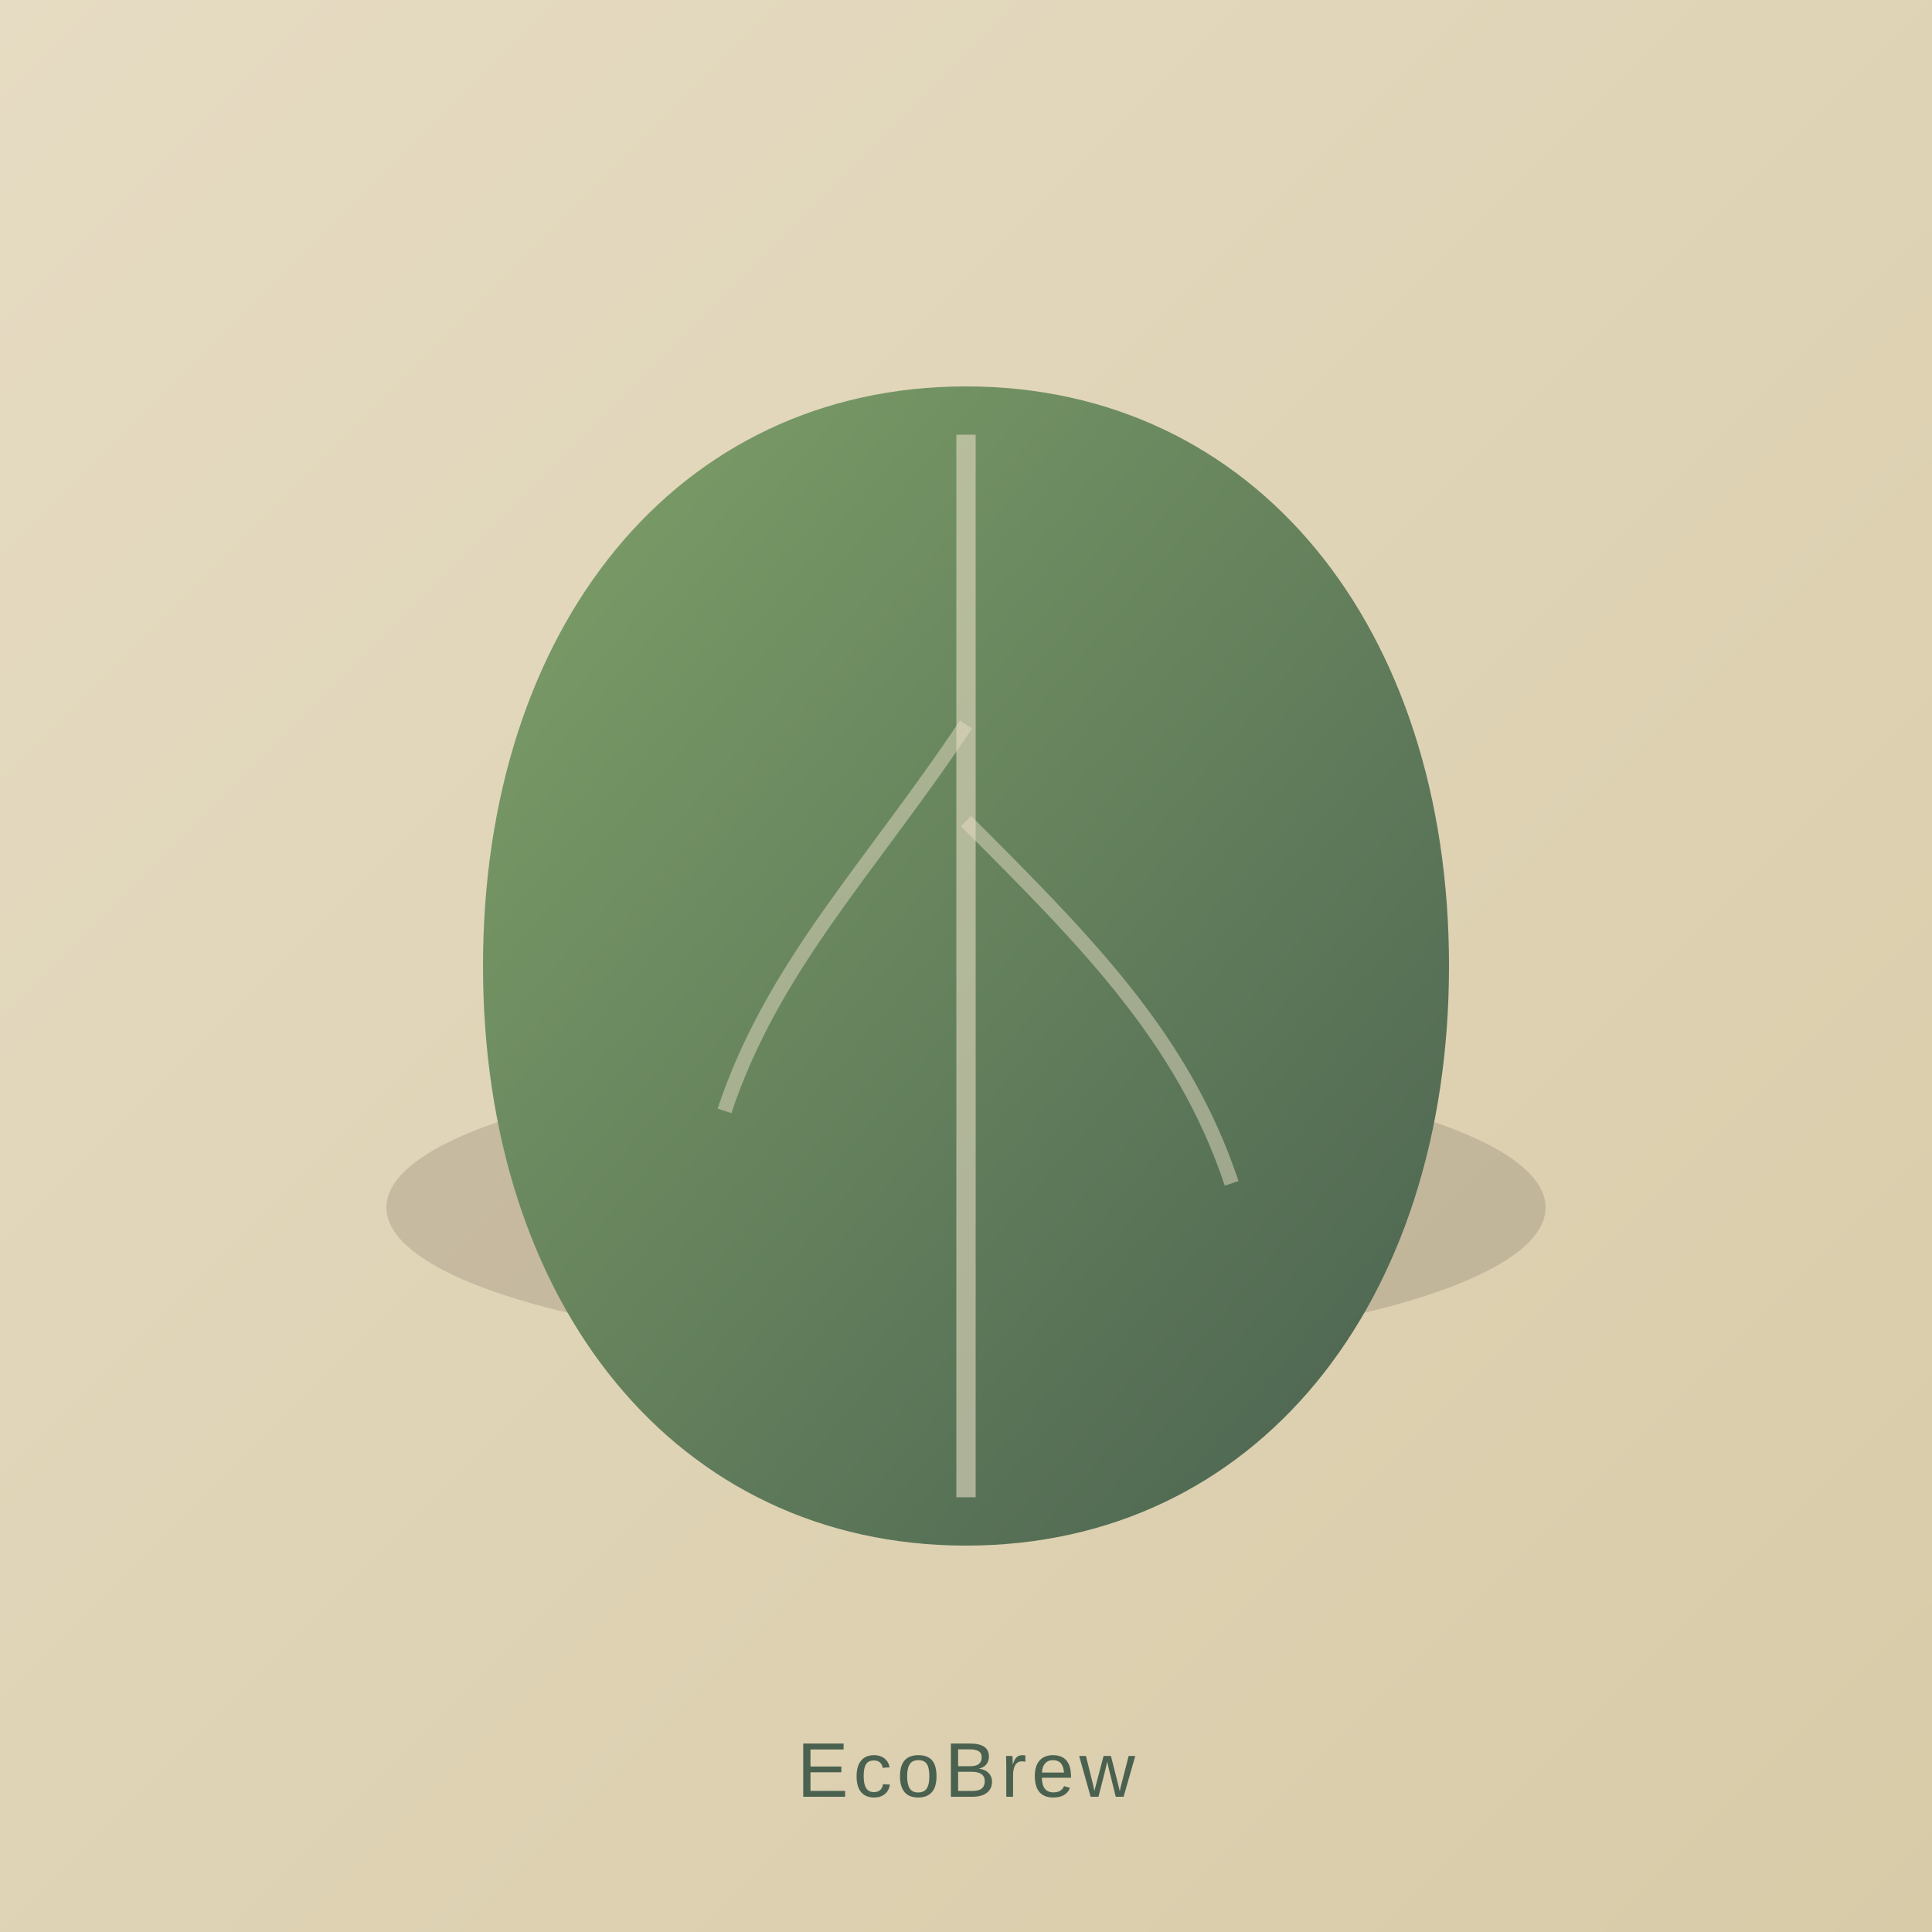
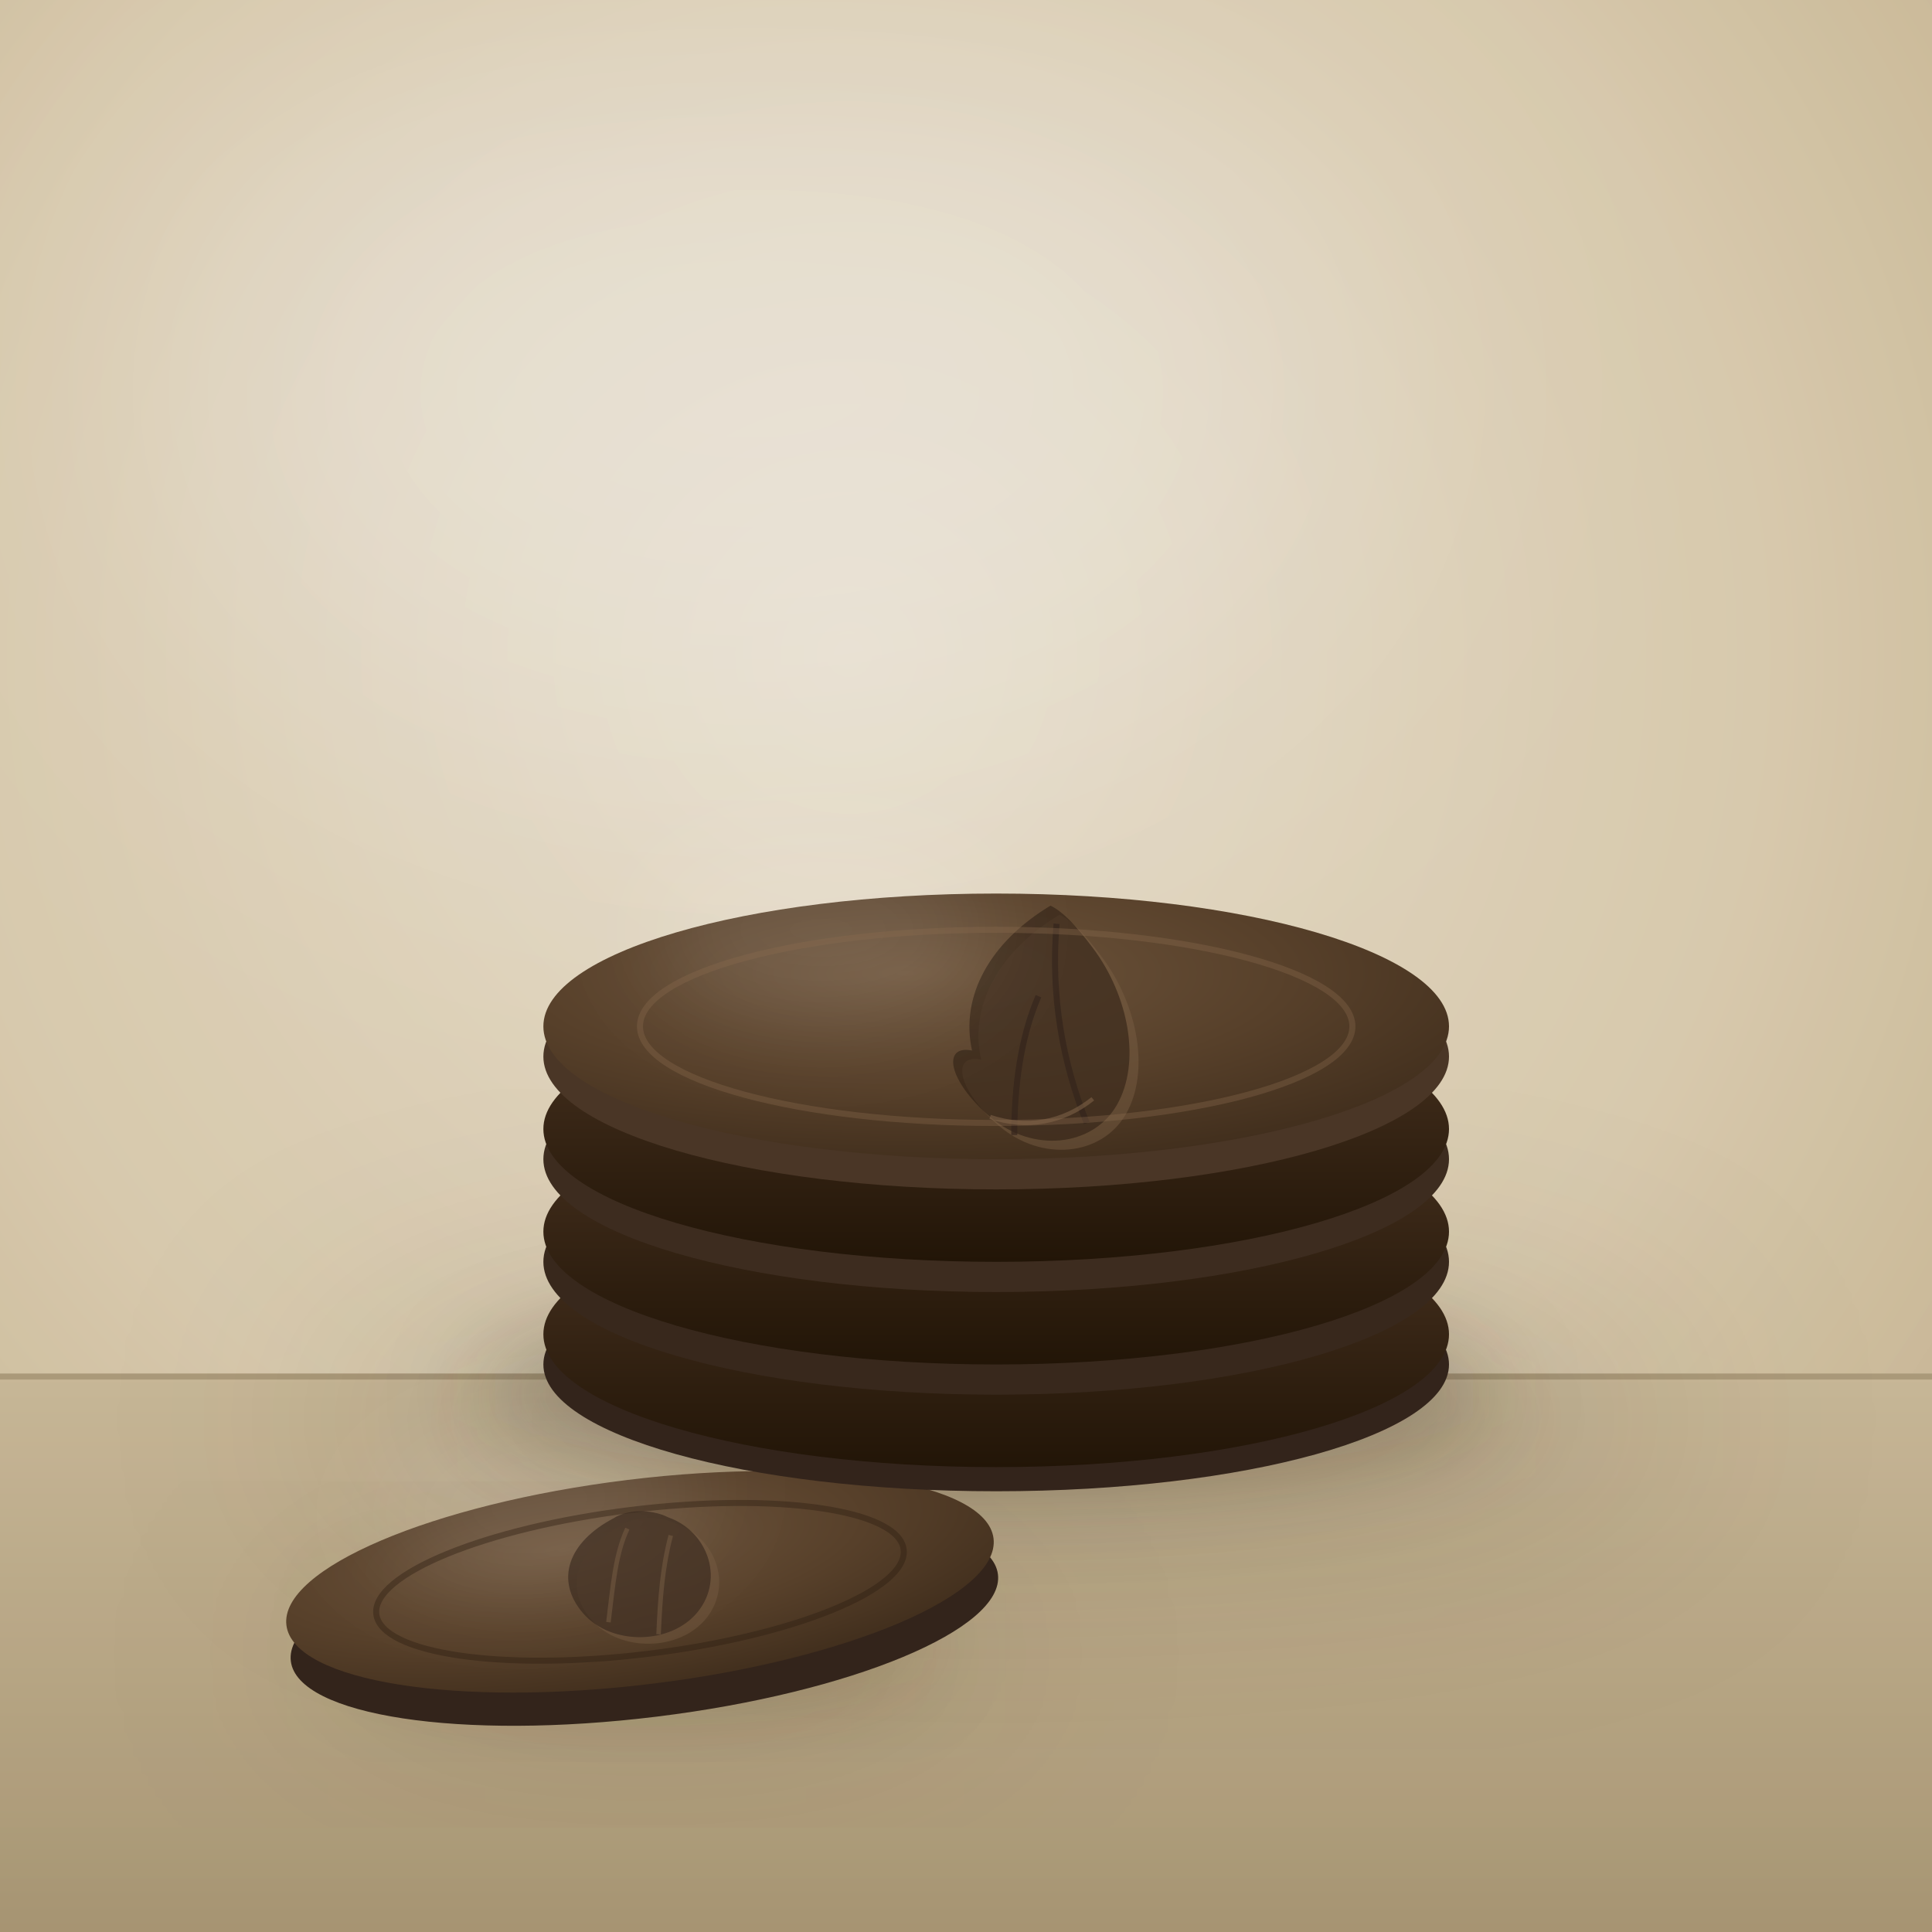
- <svg xmlns="http://www.w3.org/2000/svg" viewBox="0 0 400 400">
+ <svg xmlns="http://www.w3.org/2000/svg" viewBox="0 0 640 640">
  <defs>
-     <linearGradient id="bg" x1="0" y1="0" x2="1" y2="1">
-       <stop offset="0" stop-color="#E6DCC3" />
-       <stop offset="1" stop-color="#D8CBA8" />
+     <radialGradient id="bg" cx="44%" cy="34%" r="85%">
+       <stop offset="0%" stop-color="#F4ECD9" />
+       <stop offset="55%" stop-color="#E6D8BB" />
+       <stop offset="100%" stop-color="#C9B792" />
+     </radialGradient>
+     <linearGradient id="floor" x1="0" y1="0" x2="0" y2="1">
+       <stop offset="0%" stop-color="#D5C5A4" />
+       <stop offset="100%" stop-color="#B2A07C" />
    </linearGradient>
-     <linearGradient id="leaf" x1="0" y1="0" x2="1" y2="1">
-       <stop offset="0" stop-color="#7FA169" />
-       <stop offset="1" stop-color="#4A6150" />
+     <radialGradient id="topface" cx="40%" cy="30%" r="78%">
+       <stop offset="0%" stop-color="#6F563D" />
+       <stop offset="55%" stop-color="#57402A" />
+       <stop offset="100%" stop-color="#3E2C1B" />
+     </radialGradient>
+     <linearGradient id="edge" x1="0" y1="0" x2="0" y2="1">
+       <stop offset="0%" stop-color="#4A3422" />
+       <stop offset="100%" stop-color="#221507" />
    </linearGradient>
+     <filter id="b60" x="-80%" y="-80%" width="260%" height="260%">
+       <feGaussianBlur stdDeviation="60" />
+     </filter>
+     <filter id="b40" x="-80%" y="-80%" width="260%" height="260%">
+       <feGaussianBlur stdDeviation="40" />
+     </filter>
+     <filter id="b16" x="-80%" y="-80%" width="260%" height="260%">
+       <feGaussianBlur stdDeviation="16" />
+     </filter>
+     <filter id="b6" x="-80%" y="-80%" width="260%" height="260%">
+       <feGaussianBlur stdDeviation="6" />
+     </filter>
+     <filter id="b2" x="-60%" y="-60%" width="220%" height="220%">
+       <feGaussianBlur stdDeviation="2" />
+     </filter>
+     <filter id="grainF">
+       <feTurbulence type="fractalNoise" baseFrequency="0.85" numOctaves="2" seed="23" />
+       <feColorMatrix type="matrix" values="0 0 0 0 0.2  0 0 0 0 0.13  0 0 0 0 0.07  0 0 0 0.55 0" />
+     </filter>
+     <clipPath id="pcs">
+       <ellipse cx="330" cy="340" rx="150" ry="44" />
+       <ellipse cx="330" cy="374" rx="150" ry="44" />
+       <ellipse cx="330" cy="408" rx="150" ry="44" />
+       <ellipse cx="330" cy="442" rx="150" ry="44" />
+       <ellipse cx="212" cy="524" rx="118" ry="34" />
+     </clipPath>
  </defs>
-   <rect width="400" height="400" fill="url(#bg)" />
-   <ellipse cx="200" cy="250" rx="120" ry="30" fill="#2E2419" opacity="0.15" />
-   <path d="M200 80 C 260 80, 300 130, 300 200 C 300 270, 260 320, 200 320 C 140 320, 100 270, 100 200 C 100 130, 140 80, 200 80 Z" fill="url(#leaf)" />
-   <path d="M200 90 L200 310" stroke="#E6DCC3" stroke-width="4" opacity="0.6" />
-   <path d="M200 150 C 180 180, 160 200, 150 230" stroke="#E6DCC3" stroke-width="3" fill="none" opacity="0.5" />
-   <path d="M200 170 C 225 195, 245 215, 255 245" stroke="#E6DCC3" stroke-width="3" fill="none" opacity="0.5" />
-   <text x="200" y="372" text-anchor="middle" font-family="Arial, sans-serif" font-size="16" fill="#4A6150" letter-spacing="1">EcoBrew</text>
+   <rect width="640" height="640" fill="url(#bg)" />
+   <rect y="455" width="640" height="185" fill="url(#floor)" />
+   <rect y="455" width="640" height="2" fill="#867452" opacity="0.4" />
+   <ellipse cx="250" cy="130" rx="200" ry="130" fill="#FFFFFF" opacity="0.45" filter="url(#b60)" />
+   <rect width="640" height="640" fill="#5C4A2E" opacity="0.10" style="mix-blend-mode:multiply" transform="translate(640,0) scale(-1,1)" />
+   <ellipse cx="330" cy="470" rx="230" ry="42" fill="#2A1C10" opacity="0.16" filter="url(#b40)" />
+   <ellipse cx="326" cy="462" rx="168" ry="28" fill="#2A1C10" opacity="0.30" filter="url(#b16)" />
+   <ellipse cx="214" cy="548" rx="120" ry="22" fill="#2A1C10" opacity="0.16" filter="url(#b40)" />
+   <ellipse cx="212" cy="542" rx="94" ry="16" fill="#2A1C10" opacity="0.26" filter="url(#b16)" />
+   <g transform="rotate(-7 212 524)">
+     <ellipse cx="212" cy="536" rx="118" ry="33" fill="#33241B" />
+     <ellipse cx="212" cy="524" rx="118" ry="34" fill="url(#topface)" />
+     <ellipse cx="182" cy="494" rx="52" ry="30" fill="#FFFFFF" opacity="0.09" filter="url(#b16)" />
+     <ellipse cx="212" cy="524" rx="88" ry="24" fill="none" stroke="#2A1B10" stroke-width="2" opacity="0.4" />
+     <g>
+       <path d="M206 502 C190 508 184 520 192 532 C200 544 220 546 230 536 C240 526 236 510 224 504 C218 500 210 500 206 502 Z" fill="#7A5F45" opacity="0.4" transform="translate(2.5,2.5)" />
+       <path d="M206 502 C190 508 184 520 192 532 C200 544 220 546 230 536 C240 526 236 510 224 504 C218 500 210 500 206 502 Z" fill="#33241B" opacity="0.6" />
+       <path d="M200 536 C203 524 205 514 210 506 M216 542 C218 530 220 520 224 510" stroke="#7A5F45" stroke-width="1.5" fill="none" opacity="0.5" />
+     </g>
+   </g>
+   <g>
+     <ellipse cx="330" cy="452" rx="150" ry="42" fill="#33241B" />
+     <ellipse cx="330" cy="442" rx="150" ry="44" fill="url(#edge)" />
+     <ellipse cx="330" cy="418" rx="150" ry="44" fill="#38281C" />
+     <ellipse cx="330" cy="408" rx="150" ry="44" fill="url(#edge)" />
+     <ellipse cx="330" cy="384" rx="150" ry="44" fill="#3D2C1F" />
+     <ellipse cx="330" cy="374" rx="150" ry="44" fill="url(#edge)" />
+     <ellipse cx="330" cy="350" rx="150" ry="44" fill="#4A3626" />
+     <ellipse cx="330" cy="340" rx="150" ry="44" fill="url(#topface)" />
+     <g>
+       <path d="M348 300 C328 312 318 330 322 348 C312 346 314 358 328 370 C342 382 362 380 370 366 C378 352 374 330 362 314 C356 306 352 302 348 300 Z" fill="#7A5F45" opacity="0.45" transform="translate(3,3)" />
+       <path d="M348 300 C328 312 318 330 322 348 C312 346 314 358 328 370 C342 382 362 380 370 366 C378 352 374 330 362 314 C356 306 352 302 348 300 Z" fill="#2A1B10" opacity="0.55" />
+       <path d="M360 372 C352 352 348 330 350 306 M336 376 C336 360 338 344 344 330" stroke="#33241B" stroke-width="2" fill="none" opacity="0.7" />
+       <path d="M328 370 C340 374 352 372 362 364" stroke="#886A4D" stroke-width="1.4" fill="none" opacity="0.5" />
+     </g>
+     <ellipse cx="272" cy="308" rx="56" ry="30" fill="#FFFFFF" opacity="0.10" filter="url(#b16)" />
+     <ellipse cx="330" cy="340" rx="118" ry="32" fill="none" stroke="#8A6B4E" stroke-width="2" opacity="0.35" />
+   </g>
+   <rect width="640" height="640" fill="url(#grainF)" opacity="0.10" clip-path="url(#pcs)" />
</svg>
